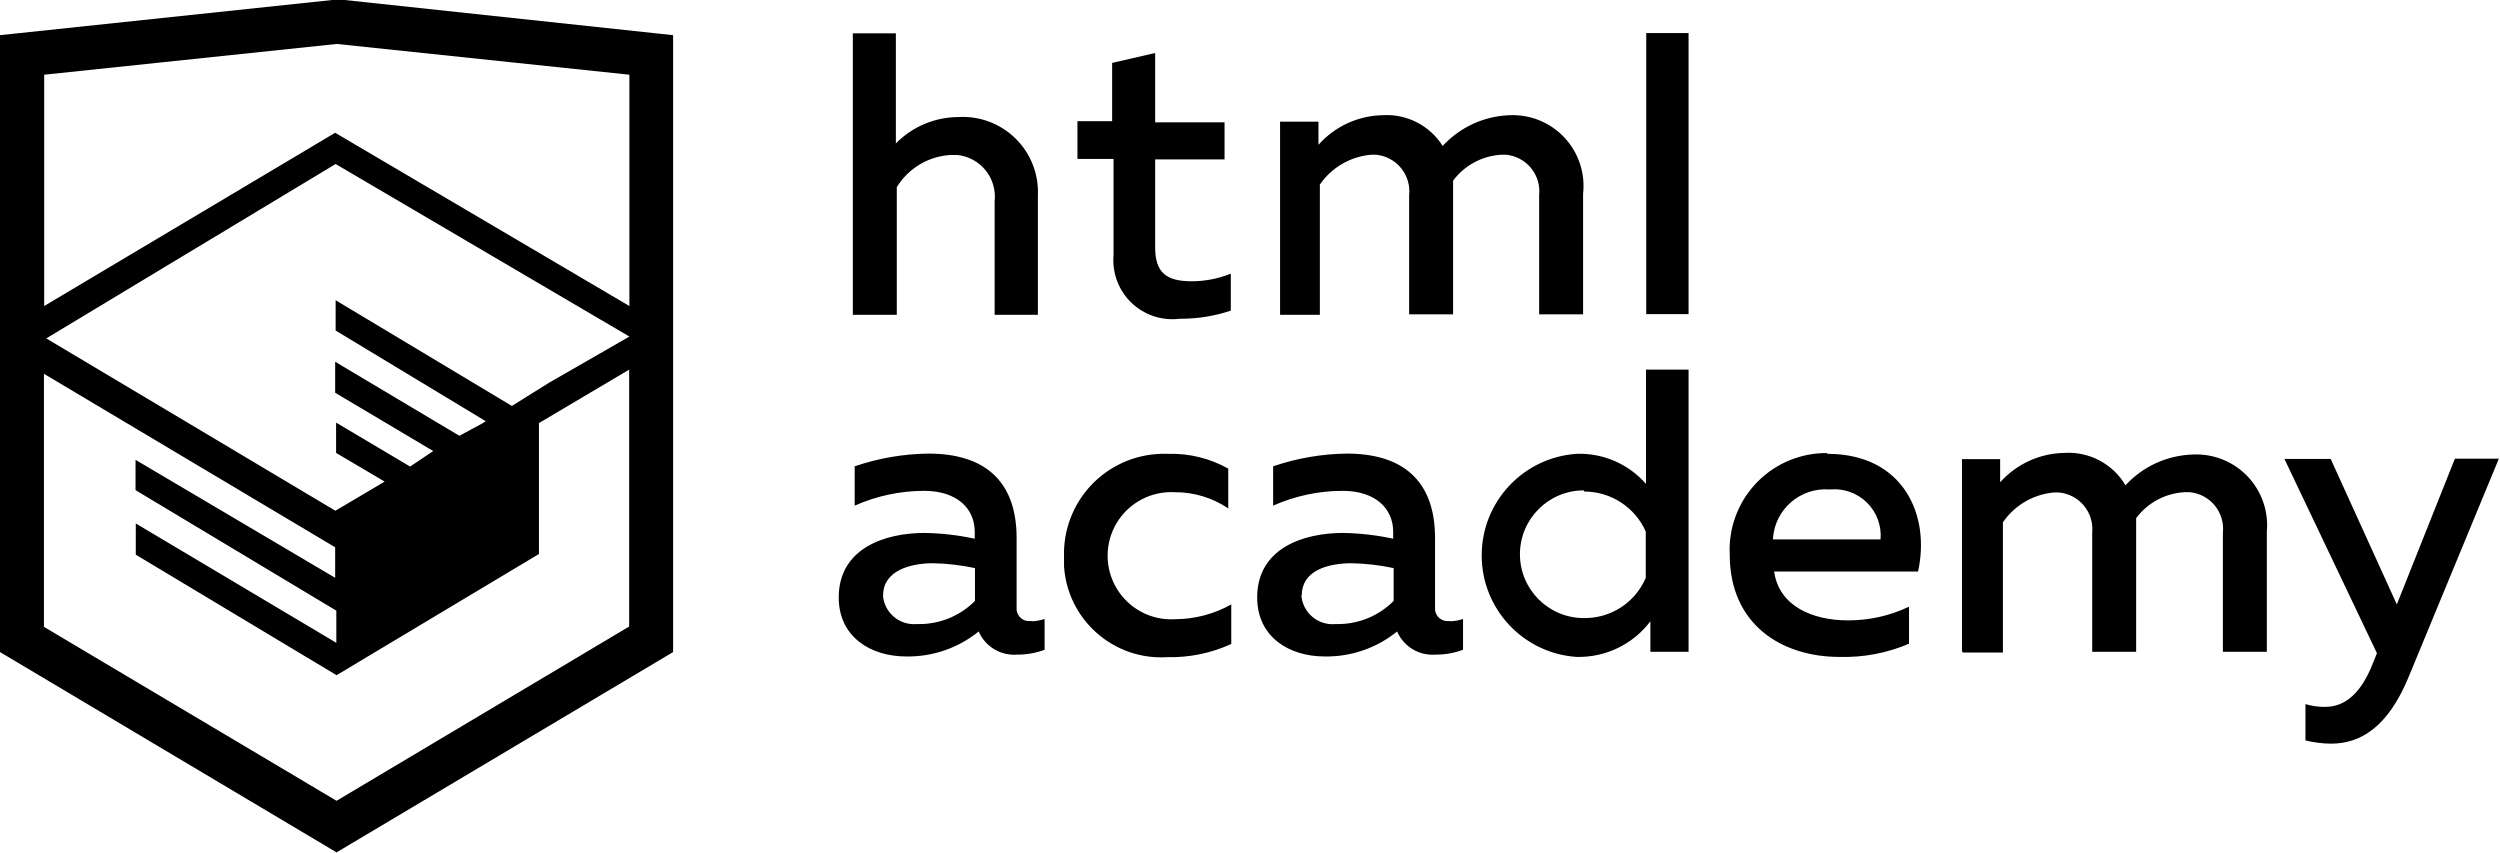
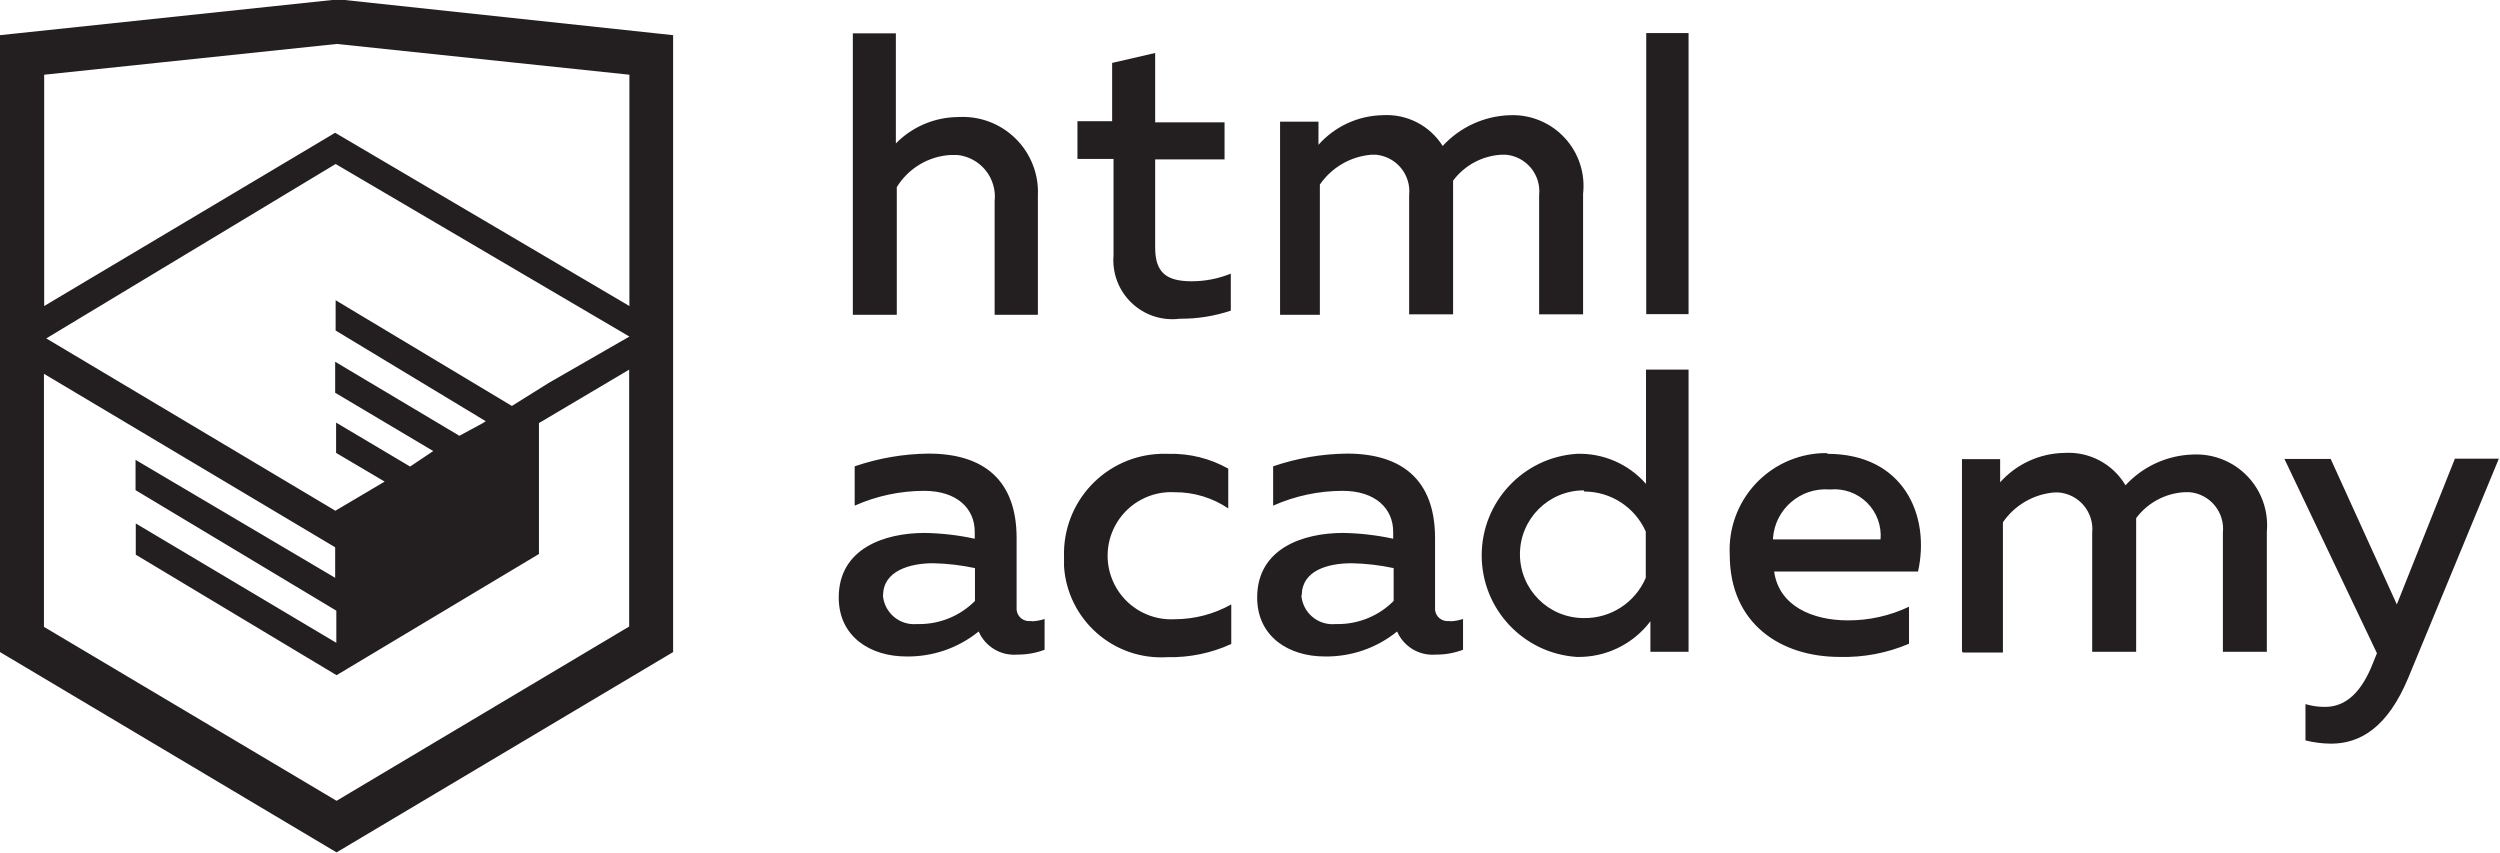
- <svg xmlns="http://www.w3.org/2000/svg" class="footer-logo-img" data-name="Layer 1" viewBox="0 0 108.08 36.85">
-   <path d="M44.61,26.88a2,2,0,0,0,.55-0.1v1.33a3.25,3.25,0,0,1-1.18.21,1.67,1.67,0,0,1-1.67-1,4.84,4.84,0,0,1-3.14,1.08c-1.51,0-2.91-.83-2.91-2.55,0-2.13,2-2.79,3.71-2.79a11.08,11.08,0,0,1,2.17.25v-0.3c0-1-.76-1.77-2.19-1.77a7.42,7.42,0,0,0-3,.64v-1.7a10.21,10.21,0,0,1,3.19-.55c2.36,0,3.81,1.12,3.81,3.65v3a0.54,0.54,0,0,0,.49.59h0.17Zm-6.44-1.13A1.35,1.35,0,0,0,39.63,27h0.11a3.39,3.39,0,0,0,2.41-1V24.58a9.72,9.72,0,0,0-1.81-.21c-1,0-2.16.33-2.16,1.38h0Zm12.36-6.11a5,5,0,0,1,2.57.64V22a4.08,4.08,0,0,0-2.3-.7,2.75,2.75,0,1,0,0,5.49,5,5,0,0,0,2.43-.64v1.71a6.27,6.27,0,0,1-2.76.57A4.21,4.21,0,0,1,46,24.51q0-.21,0-0.41a4.32,4.32,0,0,1,4.18-4.46h0.38Zm12.17,7.24a2,2,0,0,0,.55-0.1v1.33a3.25,3.25,0,0,1-1.18.21,1.67,1.67,0,0,1-1.67-1,4.84,4.84,0,0,1-3.14,1.08c-1.51,0-2.91-.83-2.91-2.55,0-2.13,2-2.79,3.71-2.79a11.08,11.08,0,0,1,2.17.25v-0.3c0-1-.76-1.77-2.19-1.77a7.42,7.42,0,0,0-3,.64v-1.7a10.21,10.21,0,0,1,3.19-.55c2.36,0,3.81,1.12,3.81,3.65v3a0.54,0.54,0,0,0,.49.59h0.17Zm-6.44-1.13A1.35,1.35,0,0,0,57.73,27h0.11a3.39,3.39,0,0,0,2.41-1V24.58a9.72,9.72,0,0,0-1.81-.21c-1.06,0-2.16.33-2.16,1.38h0ZM73,16V28.2H71.35V26.88a3.88,3.88,0,0,1-3.19,1.54,4.4,4.4,0,0,1,0-8.78,3.81,3.81,0,0,1,3,1.3V16H73Zm-4.53,5.22a2.76,2.76,0,1,0,0,5.52A2.86,2.86,0,0,0,71.15,25V23A2.91,2.91,0,0,0,68.49,21.27ZM79,19.64c3.31,0,4.46,2.68,3.92,5.09H76.7c0.21,1.5,1.67,2.11,3.19,2.11a6.11,6.11,0,0,0,2.64-.59v1.6a7.14,7.14,0,0,1-3,.57C77,28.42,74.78,27,74.78,24a4.18,4.18,0,0,1,4-4.39H79Zm0.09,1.54a2.28,2.28,0,0,0-2.44,2.1v0.06H81.3A2,2,0,0,0,79.13,21.18Zm5.73,7V19.87h1.65v1a3.81,3.81,0,0,1,2.78-1.27A2.86,2.86,0,0,1,91.89,21a4.12,4.12,0,0,1,2.91-1.33A3.06,3.06,0,0,1,98,23V28.2h-1.9V23.05a1.59,1.59,0,0,0-1.42-1.75H94.42a2.8,2.8,0,0,0-2.07,1.12V28.2h-1.9V23.05A1.59,1.59,0,0,0,89,21.31H88.8a3,3,0,0,0-2.21,1.29v5.63H84.86Zm21.31-8.33h1.9l-3.91,9.46c-0.9,2.17-2.09,2.86-3.35,2.86a4.76,4.76,0,0,1-1.1-.14V30.46a2.86,2.86,0,0,0,.85.12c0.9,0,1.58-.64,2.07-1.9l0.17-.42-4-8.4h2l2.86,6.29ZM38.73,1.46V6.22a3.81,3.81,0,0,1,2.7-1.14,3.25,3.25,0,0,1,3.44,3.4v5.15H43V8.72a1.81,1.81,0,0,0-1.61-2h-0.3a2.93,2.93,0,0,0-2.32,1.39v5.52h-1.9V1.46h1.9ZM49.94,2.31v3h3V6.91h-3v3.81c0,1.1.5,1.46,1.58,1.46a4.49,4.49,0,0,0,1.69-.33v1.6A6.8,6.8,0,0,1,51,13.8a2.55,2.55,0,0,1-2.86-2.74V6.89H46.58V5.26h1.5V2.74Zm5.4,11.31V5.28H57v1A3.81,3.81,0,0,1,59.77,5a2.86,2.86,0,0,1,2.6,1.33A4.12,4.12,0,0,1,65.28,5,3.06,3.06,0,0,1,68.44,8.4v5.21h-1.9V8.46a1.59,1.59,0,0,0-1.42-1.75H64.89a2.8,2.8,0,0,0-2.07,1.12v5.78h-1.9V8.46A1.59,1.59,0,0,0,59.5,6.71H59.27A3,3,0,0,0,57.06,8v5.63H55.34ZM71.17,1.45H73V13.6H71.17V1.45ZM14.71,0H14.55L0,1.54V28.21l14.55,8.66,14.55-8.66V1.54Zm12.5,27.1L14.55,34.64,1.9,27.12V16.18l12.59,7.5V25L5.86,19.9v1.31l8.68,5.21v1.39L5.87,22.65V24l8.68,5.21,8.75-5.24V18.31L27.2,16V27.12Zm0-12.53-3.48,2-1.6,1L14.51,13v1.31L21,18.23H21l-0.14.09-1,.54-5.37-3.2V17l4.24,2.52-1,.67-3.2-1.9v1.31l2.1,1.24L14.5,22.1,2,14.65,14.51,7.11Zm0-1.32L14.49,5.76,1.91,13.25v-10L14.56,1.92,27.21,3.25v10h0Z" transform="translate(0 -0.02)" />
+ <svg xmlns="http://www.w3.org/2000/svg" id="Layer_1" data-name="Layer 1" viewBox="0 0 108.08 36.85">
+   <path d="M44.61,26.88a2,2,0,0,0,.55-0.1v1.33a3.25,3.25,0,0,1-1.18.21,1.67,1.67,0,0,1-1.67-1,4.84,4.84,0,0,1-3.14,1.08c-1.51,0-2.91-.83-2.91-2.55,0-2.13,2-2.79,3.71-2.79a11.08,11.08,0,0,1,2.17.25v-0.3c0-1-.76-1.77-2.19-1.77a7.42,7.42,0,0,0-3,.64v-1.7a10.21,10.21,0,0,1,3.19-.55c2.36,0,3.81,1.12,3.81,3.65v3a0.54,0.54,0,0,0,.49.59h0.17Zm-6.44-1.13A1.35,1.35,0,0,0,39.63,27h0.11a3.39,3.39,0,0,0,2.41-1V24.58a9.72,9.72,0,0,0-1.81-.21c-1,0-2.16.33-2.16,1.38h0Zm12.36-6.11a5,5,0,0,1,2.57.64V22a4.08,4.08,0,0,0-2.3-.7,2.75,2.75,0,1,0,0,5.49,5,5,0,0,0,2.43-.64v1.71a6.27,6.27,0,0,1-2.76.57A4.21,4.21,0,0,1,46,24.51q0-.21,0-0.41a4.32,4.32,0,0,1,4.18-4.46h0.38Zm12.17,7.24a2,2,0,0,0,.55-0.1v1.33a3.25,3.25,0,0,1-1.18.21,1.67,1.67,0,0,1-1.67-1,4.84,4.84,0,0,1-3.14,1.08c-1.51,0-2.91-.83-2.91-2.55,0-2.13,2-2.79,3.71-2.79a11.08,11.08,0,0,1,2.17.25v-0.3c0-1-.76-1.77-2.19-1.77a7.42,7.42,0,0,0-3,.64v-1.7a10.21,10.21,0,0,1,3.19-.55c2.36,0,3.81,1.12,3.81,3.65v3a0.54,0.54,0,0,0,.49.59h0.17Zm-6.44-1.13A1.35,1.35,0,0,0,57.73,27h0.11a3.39,3.39,0,0,0,2.41-1V24.58a9.72,9.72,0,0,0-1.81-.21c-1.06,0-2.16.33-2.16,1.38h0ZM73,16V28.2H71.35V26.88a3.88,3.88,0,0,1-3.19,1.54,4.4,4.4,0,0,1,0-8.78,3.81,3.81,0,0,1,3,1.3V16H73Zm-4.53,5.22a2.76,2.76,0,1,0,0,5.52A2.86,2.86,0,0,0,71.15,25V23A2.91,2.91,0,0,0,68.49,21.27ZM79,19.64c3.31,0,4.46,2.68,3.92,5.09H76.7c0.21,1.5,1.67,2.11,3.19,2.11a6.11,6.11,0,0,0,2.64-.59v1.6a7.14,7.14,0,0,1-3,.57C77,28.42,74.78,27,74.78,24a4.18,4.18,0,0,1,4-4.39H79Zm0.09,1.54a2.28,2.28,0,0,0-2.44,2.1v0.06H81.3A2,2,0,0,0,79.13,21.18Zm5.73,7V19.87h1.65v1a3.81,3.81,0,0,1,2.78-1.27A2.86,2.86,0,0,1,91.89,21a4.12,4.12,0,0,1,2.91-1.33A3.06,3.06,0,0,1,98,23V28.2h-1.9V23.05a1.59,1.59,0,0,0-1.42-1.75H94.42a2.8,2.8,0,0,0-2.07,1.12V28.2h-1.9V23.05A1.59,1.59,0,0,0,89,21.31H88.8a3,3,0,0,0-2.21,1.29v5.63H84.86Zm21.31-8.33h1.9l-3.91,9.46c-0.9,2.17-2.09,2.86-3.35,2.86a4.76,4.76,0,0,1-1.1-.14V30.46a2.86,2.86,0,0,0,.85.12c0.9,0,1.58-.64,2.07-1.9l0.17-.42-4-8.4h2l2.86,6.29ZM38.73,1.46V6.22a3.81,3.81,0,0,1,2.7-1.14,3.25,3.25,0,0,1,3.44,3.4v5.15H43V8.72a1.81,1.81,0,0,0-1.61-2h-0.3a2.93,2.93,0,0,0-2.32,1.39v5.52h-1.9V1.46h1.9ZM49.94,2.31v3h3V6.91h-3v3.81c0,1.1.5,1.46,1.58,1.46a4.49,4.49,0,0,0,1.69-.33v1.6A6.8,6.8,0,0,1,51,13.8a2.55,2.55,0,0,1-2.86-2.74V6.89H46.58V5.26h1.5V2.74Zm5.4,11.31V5.28H57v1A3.81,3.81,0,0,1,59.77,5a2.86,2.86,0,0,1,2.6,1.33A4.12,4.12,0,0,1,65.28,5,3.06,3.06,0,0,1,68.44,8.4v5.21h-1.9V8.46a1.59,1.59,0,0,0-1.42-1.75H64.89a2.8,2.8,0,0,0-2.07,1.12v5.78h-1.9V8.46A1.59,1.59,0,0,0,59.5,6.71H59.27A3,3,0,0,0,57.06,8v5.63H55.34ZM71.17,1.45H73V13.6H71.17V1.45ZM14.71,0H14.55L0,1.54V28.21l14.55,8.66,14.55-8.66V1.54Zm12.5,27.1L14.55,34.64,1.9,27.12V16.18l12.59,7.5V25L5.86,19.9v1.31l8.68,5.21v1.39L5.87,22.65V24l8.68,5.21,8.75-5.24V18.31L27.2,16V27.12Zm0-12.53-3.48,2-1.6,1L14.51,13v1.31L21,18.23H21l-0.14.09-1,.54-5.37-3.2V17l4.24,2.52-1,.67-3.2-1.9v1.31l2.1,1.24L14.5,22.1,2,14.65,14.51,7.11Zm0-1.32L14.49,5.76,1.91,13.25v-10L14.56,1.92,27.21,3.25v10h0Z" transform="translate(0 -0.02)" fill="#231f20" />
</svg>
